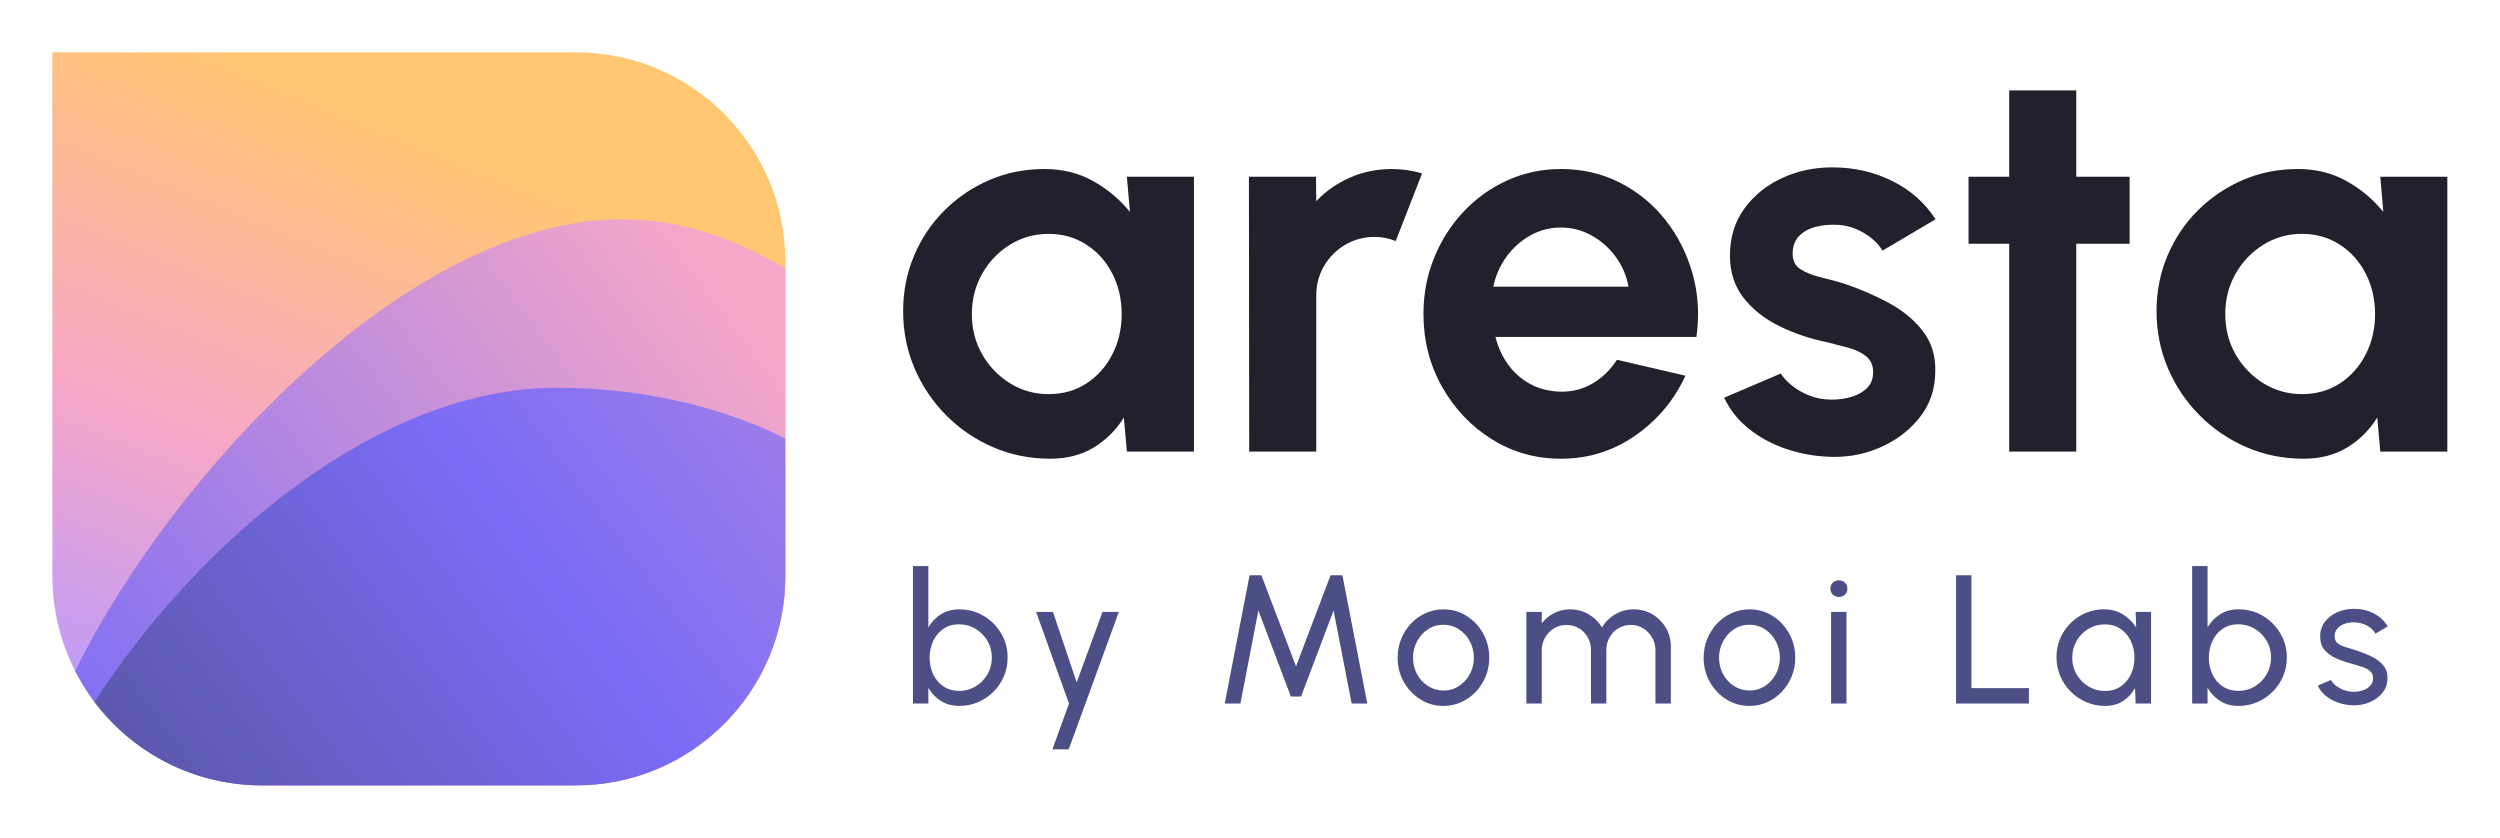
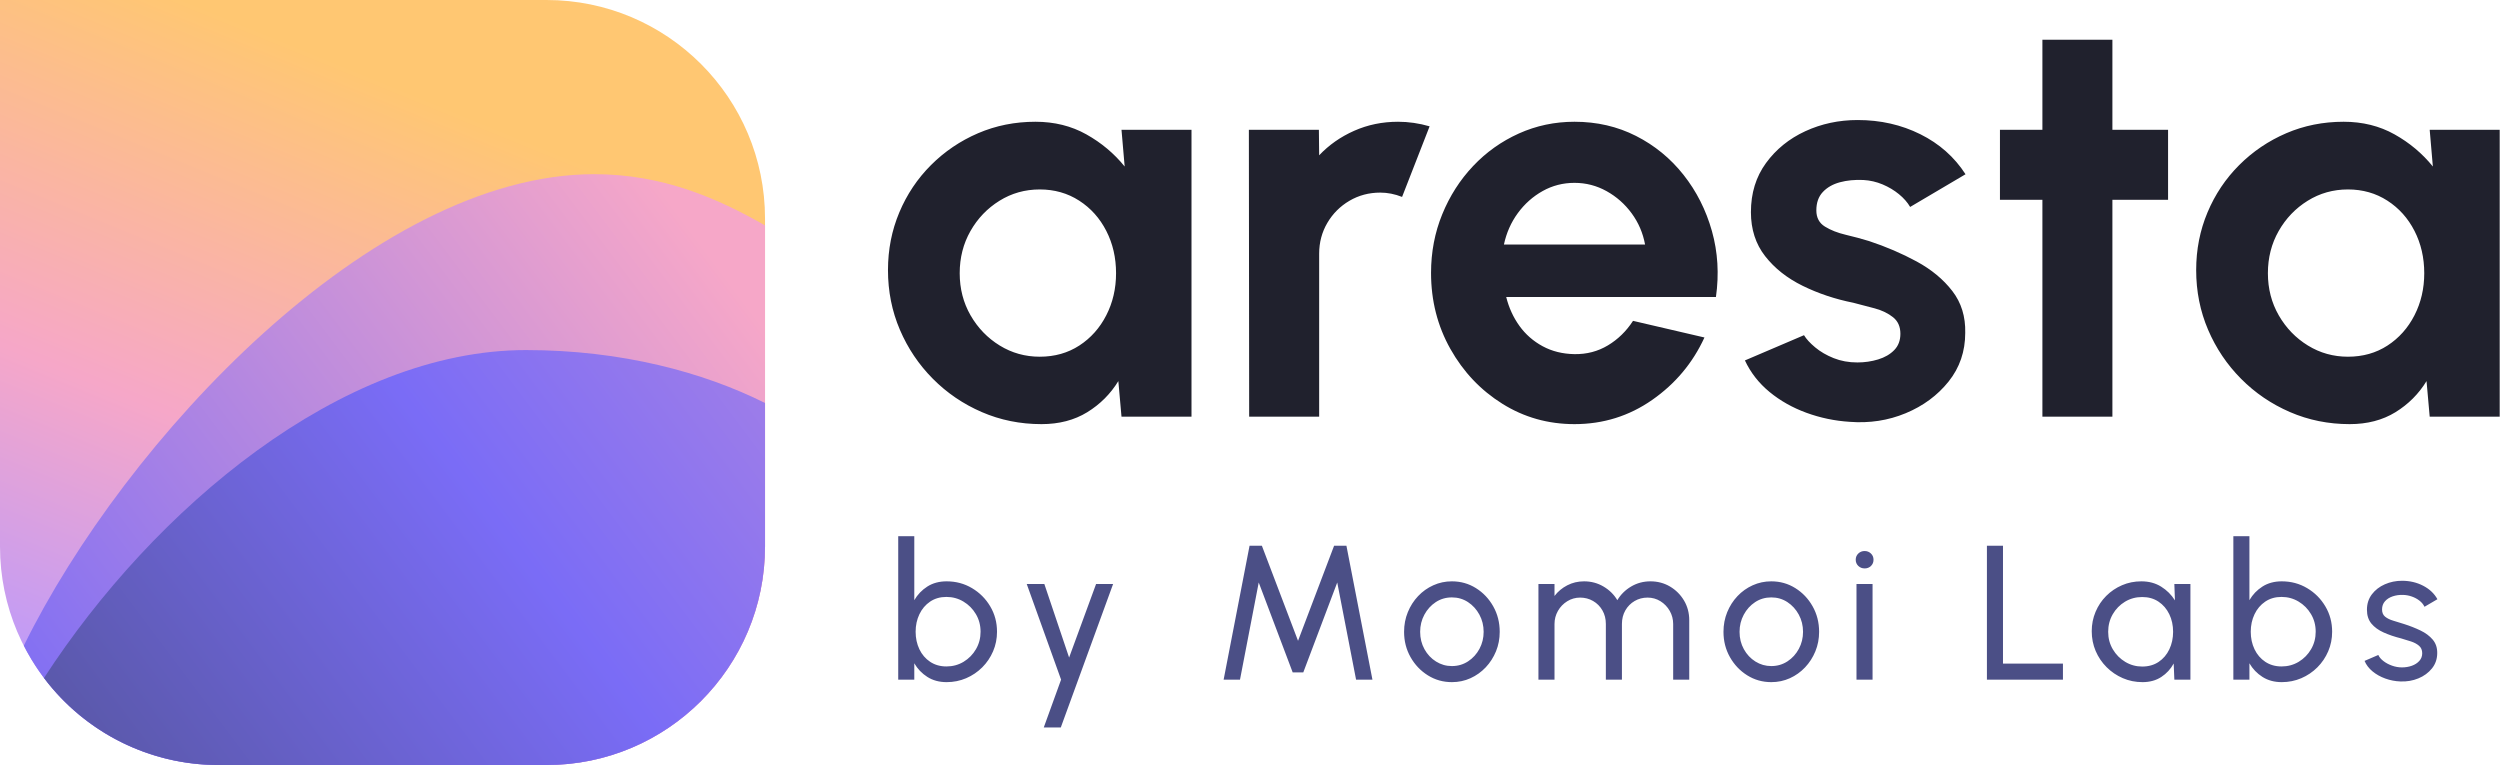
- <svg xmlns="http://www.w3.org/2000/svg" viewBox="0 0 1528 512" role="img" aria-label="Aresta">
+ <svg xmlns="http://www.w3.org/2000/svg" viewBox="32 32 1464 448" role="img" aria-label="Aresta">
  <defs>
    <linearGradient id="aresta-lockup-light-sky" gradientUnits="userSpaceOnUse" x1="290" y1="32" x2="110" y2="470">
      <stop offset="0.12" stop-color="#FFC772" />
      <stop offset="0.6" stop-color="#F6A7C8" />
      <stop offset="1" stop-color="#B799FF" />
    </linearGradient>
    <linearGradient id="aresta-lockup-light-mid" gradientUnits="userSpaceOnUse" x1="40" y1="470" x2="440" y2="170">
      <stop stop-color="#7A6CF6" />
      <stop offset="1" stop-color="#F6A7C8" />
    </linearGradient>
    <linearGradient id="aresta-lockup-light-base" gradientUnits="userSpaceOnUse" x1="20" y1="600" x2="820" y2="0">
      <stop stop-color="#4B4F86" />
      <stop offset="0.4" stop-color="#7A6CF6" />
      <stop offset="1" stop-color="#F6A7C8" />
    </linearGradient>
  </defs>
  <path fill="url(#aresta-lockup-light-sky)" d="M32 32H352A128 128 0 0 1 480 160V352A128 128 0 0 1 352 480H160A128 128 0 0 1 32 352Z" />
  <path fill="url(#aresta-lockup-light-mid)" d="M45.95 410.11C105 290 250 134 380 134C420 134 452 148 480 164V352A128 128 0 0 1 352 480H160A128 128 0 0 1 45.95 410.11Z" />
  <path fill="url(#aresta-lockup-light-base)" d="M57.77 429.03C122 330 232 237 340 237C396 237 444 250 480 268V352A128 128 0 0 1 352 480H160A128 128 0 0 1 57.77 429.03Z" />
  <path fill="#20212D" d="M688.75 108H729.74V276H688.75L686.9 255.17Q680.02 266.42 668.68 273.4Q657.34 280.37 641.88 280.37Q623.23 280.37 606.94 273.31Q590.64 266.26 578.29 253.82Q565.94 241.39 558.97 225.1Q552 208.8 552 190.15Q552 172.18 558.64 156.38Q565.27 140.59 577.2 128.66Q589.13 116.74 604.75 110.02Q620.38 103.3 638.35 103.3Q654.98 103.3 668.17 110.69Q681.36 118.08 690.6 129.5ZM640.87 240.89Q653.98 240.89 664.06 234.34Q674.14 227.78 679.85 216.61Q685.56 205.44 685.56 192Q685.56 178.39 679.85 167.22Q674.14 156.05 663.97 149.5Q653.81 142.94 640.87 142.94Q627.94 142.94 617.27 149.58Q606.6 156.22 600.3 167.3Q594 178.39 594 192Q594 205.61 600.38 216.7Q606.77 227.78 617.44 234.34Q628.1 240.89 640.87 240.89ZM763.51 276 763.34 108H804.34L804.5 122.95Q813.07 113.88 825 108.59Q836.93 103.3 850.7 103.3Q859.94 103.3 869.18 105.98L853.06 147.31Q846.67 144.79 840.29 144.79Q830.38 144.79 822.23 149.58Q814.08 154.37 809.29 162.52Q804.5 170.66 804.5 180.58V276ZM954.02 280.37Q930.84 280.37 911.77 268.44Q892.7 256.51 881.36 236.35Q870.02 216.19 870.02 191.83Q870.02 173.52 876.58 157.48Q883.13 141.43 894.64 129.25Q906.14 117.07 921.43 110.18Q936.72 103.3 954.02 103.3Q973.68 103.3 990.06 111.61Q1006.44 119.93 1017.86 134.38Q1029.29 148.82 1034.5 167.3Q1039.7 185.78 1036.85 205.94H914.04Q916.39 215.35 921.77 222.83Q927.14 230.3 935.38 234.76Q943.61 239.21 954.02 239.38Q964.78 239.54 973.6 234.25Q982.42 228.96 988.3 219.89L1030.13 229.63Q1019.88 251.98 999.55 266.17Q979.22 280.37 954.02 280.37ZM912.7 175.2H995.35Q993.5 165.12 987.54 156.97Q981.58 148.82 972.84 143.95Q964.1 139.08 954.02 139.08Q943.94 139.08 935.38 143.87Q926.81 148.66 920.84 156.8Q914.88 164.95 912.7 175.2ZM1115.14 279.02Q1102.03 278.18 1089.85 273.73Q1077.67 269.28 1068.26 261.55Q1058.86 253.82 1053.82 243.07L1088.42 228.29Q1090.44 231.65 1094.98 235.43Q1099.51 239.21 1105.81 241.73Q1112.11 244.25 1119.67 244.25Q1126.06 244.25 1131.85 242.48Q1137.65 240.72 1141.26 237.02Q1144.87 233.33 1144.87 227.45Q1144.87 221.23 1140.59 217.79Q1136.3 214.34 1129.84 212.58Q1123.37 210.82 1117.32 209.3Q1101.36 206.11 1087.67 199.39Q1073.98 192.67 1065.66 182Q1057.34 171.34 1057.34 156.22Q1057.34 139.58 1066.16 127.49Q1074.98 115.39 1089.18 108.84Q1103.38 102.29 1119.84 102.29Q1139.83 102.29 1156.55 110.6Q1173.26 118.92 1183.01 134.04L1150.58 153.19Q1148.23 149.16 1144.03 145.72Q1139.83 142.27 1134.46 140Q1129.08 137.74 1123.2 137.4Q1115.64 137.06 1109.42 138.74Q1103.21 140.42 1099.43 144.46Q1095.65 148.49 1095.65 155.21Q1095.65 161.59 1100.69 164.7Q1105.73 167.81 1112.87 169.49Q1120.01 171.17 1126.56 173.18Q1141.34 178.06 1154.36 185.11Q1167.38 192.17 1175.28 202.42Q1183.18 212.66 1182.84 226.94Q1182.84 243.24 1173.1 255.42Q1163.35 267.6 1147.98 273.98Q1132.61 280.37 1115.14 279.02ZM1301.62 148.99H1269.02V276H1228.03V148.99H1203.17V108H1228.03V55.25H1269.02V108H1301.62ZM1454.83 108H1495.82V276H1454.83L1452.98 255.17Q1446.1 266.42 1434.76 273.4Q1423.42 280.37 1407.96 280.37Q1389.31 280.37 1373.02 273.31Q1356.72 266.26 1344.37 253.82Q1332.02 241.39 1325.05 225.1Q1318.08 208.8 1318.08 190.15Q1318.08 172.18 1324.72 156.38Q1331.35 140.59 1343.28 128.66Q1355.21 116.74 1370.83 110.02Q1386.46 103.3 1404.43 103.3Q1421.06 103.3 1434.25 110.69Q1447.44 118.08 1456.68 129.5ZM1406.95 240.89Q1420.06 240.89 1430.14 234.34Q1440.22 227.78 1445.93 216.61Q1451.64 205.44 1451.64 192Q1451.64 178.39 1445.93 167.22Q1440.22 156.05 1430.05 149.5Q1419.89 142.94 1406.95 142.94Q1394.02 142.94 1383.35 149.58Q1372.68 156.22 1366.38 167.3Q1360.08 178.39 1360.08 192Q1360.08 205.61 1366.46 216.7Q1372.85 227.78 1383.52 234.34Q1394.18 240.89 1406.95 240.89Z" />
  <path fill="#4B4F86" d="M586.34 372.43Q594.51 372.43 601.2 376.41Q607.9 380.38 611.87 387.08Q615.85 393.77 615.85 401.94Q615.85 408.05 613.55 413.4Q611.26 418.74 607.2 422.8Q603.14 426.86 597.79 429.16Q592.44 431.46 586.34 431.46Q579.84 431.46 575.05 428.4Q570.26 425.35 567.41 420.42V430H558V346H567.41V383.46Q570.26 378.54 575.05 375.48Q579.84 372.43 586.34 372.43ZM586.22 422.27Q591.77 422.27 596.3 419.53Q600.84 416.78 603.53 412.16Q606.22 407.54 606.22 401.94Q606.22 396.23 603.47 391.61Q600.73 386.99 596.19 384.28Q591.66 381.56 586.22 381.56Q580.74 381.56 576.68 384.3Q572.62 387.05 570.4 391.7Q568.19 396.34 568.19 401.94Q568.19 407.6 570.4 412.22Q572.62 416.84 576.7 419.56Q580.79 422.27 586.22 422.27ZM673.86 374H683.83L653.2 458H643.23L653.37 430L633.26 374H643.57L658.07 417.06ZM748.56 430 763.74 351.6H770.96L792.13 407.26L813.24 351.6H820.47L835.7 430H826.12L815.09 373.1L795.21 425.74H788.99L769.11 373.1L758.14 430ZM882.23 431.46Q874.5 431.46 868.15 427.48Q861.79 423.5 858.01 416.81Q854.23 410.12 854.23 402Q854.23 395.84 856.42 390.49Q858.6 385.14 862.44 381.08Q866.27 377.02 871.37 374.73Q876.46 372.43 882.23 372.43Q889.96 372.43 896.32 376.41Q902.67 380.38 906.45 387.1Q910.23 393.82 910.23 402Q910.23 408.1 908.05 413.42Q905.86 418.74 902.03 422.8Q898.19 426.86 893.12 429.16Q888.06 431.46 882.23 431.46ZM882.23 422.05Q887.5 422.05 891.72 419.28Q895.95 416.5 898.39 411.94Q900.82 407.38 900.82 402Q900.82 396.51 898.33 391.92Q895.84 387.33 891.64 384.58Q887.44 381.84 882.23 381.84Q876.97 381.84 872.77 384.61Q868.57 387.38 866.1 391.98Q863.64 396.57 863.64 402Q863.64 407.6 866.16 412.16Q868.68 416.73 872.94 419.39Q877.19 422.05 882.23 422.05ZM932.91 430V374H942.32V381Q945.29 377.08 949.79 374.76Q954.3 372.43 959.62 372.43Q965.84 372.43 970.99 375.46Q976.14 378.48 979.11 383.46Q982.08 378.48 987.2 375.46Q992.33 372.43 998.49 372.43Q1004.81 372.43 1009.97 375.48Q1015.12 378.54 1018.17 383.69Q1021.22 388.84 1021.22 395.17V430H1011.81V397.41Q1011.81 393.26 1009.8 389.74Q1007.78 386.21 1004.37 384.08Q1000.95 381.95 996.81 381.95Q992.66 381.95 989.25 383.94Q985.83 385.93 983.81 389.43Q981.8 392.93 981.8 397.41V430H972.39V397.41Q972.39 392.93 970.37 389.43Q968.36 385.93 964.91 383.94Q961.47 381.95 957.33 381.95Q953.24 381.95 949.79 384.08Q946.35 386.21 944.33 389.74Q942.32 393.26 942.32 397.41V430ZM1069.27 431.46Q1061.54 431.46 1055.18 427.48Q1048.83 423.5 1045.05 416.81Q1041.27 410.12 1041.27 402Q1041.27 395.84 1043.45 390.49Q1045.64 385.14 1049.47 381.08Q1053.31 377.02 1058.4 374.73Q1063.5 372.43 1069.27 372.43Q1077 372.43 1083.35 376.41Q1089.71 380.38 1093.49 387.1Q1097.27 393.82 1097.27 402Q1097.27 408.1 1095.08 413.42Q1092.9 418.74 1089.06 422.8Q1085.23 426.86 1080.16 429.16Q1075.09 431.46 1069.27 431.46ZM1069.27 422.05Q1074.53 422.05 1078.76 419.28Q1082.99 416.5 1085.42 411.94Q1087.86 407.38 1087.86 402Q1087.86 396.51 1085.37 391.92Q1082.88 387.33 1078.68 384.58Q1074.48 381.84 1069.27 381.84Q1064 381.84 1059.8 384.61Q1055.6 387.38 1053.14 391.98Q1050.68 396.57 1050.68 402Q1050.68 407.6 1053.2 412.16Q1055.72 416.73 1059.97 419.39Q1064.23 422.05 1069.27 422.05ZM1119.16 374H1128.57V430H1119.16ZM1123.98 364.87Q1121.74 364.87 1120.23 363.42Q1118.71 361.96 1118.71 359.78Q1118.71 357.59 1120.23 356.14Q1121.74 354.68 1123.92 354.68Q1126.11 354.68 1127.62 356.14Q1129.13 357.59 1129.13 359.78Q1129.13 361.96 1127.65 363.42Q1126.16 364.87 1123.98 364.87ZM1195.54 430V351.6H1204.95V420.59H1240.06V430ZM1305.3 374H1314.71V430H1305.3L1304.91 420.54Q1302.28 425.41 1297.66 428.43Q1293.04 431.46 1286.65 431.46Q1280.49 431.46 1275.12 429.13Q1269.74 426.81 1265.62 422.69Q1261.51 418.58 1259.21 413.2Q1256.92 407.82 1256.92 401.61Q1256.92 395.62 1259.16 390.3Q1261.4 384.98 1265.4 380.97Q1269.4 376.97 1274.67 374.7Q1279.93 372.43 1285.98 372.43Q1292.59 372.43 1297.57 375.54Q1302.56 378.65 1305.64 383.58ZM1286.48 422.33Q1292.03 422.33 1296.09 419.61Q1300.15 416.9 1302.36 412.25Q1304.57 407.6 1304.57 402Q1304.57 396.29 1302.33 391.67Q1300.09 387.05 1296.03 384.33Q1291.97 381.62 1286.48 381.62Q1280.94 381.62 1276.4 384.36Q1271.87 387.1 1269.21 391.72Q1266.55 396.34 1266.55 402Q1266.55 407.66 1269.29 412.28Q1272.04 416.9 1276.57 419.61Q1281.11 422.33 1286.48 422.33ZM1368.19 372.43Q1376.36 372.43 1383.05 376.41Q1389.75 380.38 1393.72 387.08Q1397.7 393.77 1397.7 401.94Q1397.7 408.05 1395.4 413.4Q1393.11 418.74 1389.05 422.8Q1384.99 426.86 1379.64 429.16Q1374.29 431.46 1368.19 431.46Q1361.69 431.46 1356.9 428.4Q1352.11 425.35 1349.26 420.42V430H1339.85V346H1349.26V383.46Q1352.11 378.54 1356.9 375.48Q1361.69 372.43 1368.19 372.43ZM1368.07 422.27Q1373.62 422.27 1378.15 419.53Q1382.69 416.78 1385.38 412.16Q1388.07 407.54 1388.07 401.94Q1388.07 396.23 1385.32 391.61Q1382.58 386.99 1378.04 384.28Q1373.51 381.56 1368.07 381.56Q1362.59 381.56 1358.53 384.3Q1354.47 387.05 1352.25 391.7Q1350.04 396.34 1350.04 401.94Q1350.04 407.6 1352.25 412.22Q1354.47 416.84 1358.55 419.56Q1362.64 422.27 1368.07 422.27ZM1437.68 431.06Q1433.14 430.9 1428.86 429.36Q1424.58 427.82 1421.36 425.16Q1418.14 422.5 1416.68 419.02L1424.74 415.55Q1425.58 417.46 1427.77 419.14Q1429.95 420.82 1432.81 421.82Q1435.66 422.83 1438.58 422.83Q1441.66 422.83 1444.34 421.88Q1447.03 420.93 1448.74 419.05Q1450.45 417.18 1450.45 414.54Q1450.45 411.74 1448.57 410.15Q1446.7 408.55 1443.87 407.63Q1441.04 406.7 1438.13 405.86Q1432.36 404.41 1427.82 402.36Q1423.29 400.32 1420.68 397.16Q1418.08 393.99 1418.08 389.06Q1418.08 383.86 1420.96 380.05Q1423.85 376.24 1428.55 374.17Q1433.26 372.1 1438.63 372.1Q1445.41 372.1 1451.01 375.01Q1456.61 377.92 1459.35 382.9L1451.79 387.33Q1450.84 385.31 1448.88 383.77Q1446.92 382.23 1444.4 381.34Q1441.88 380.44 1439.25 380.38Q1436 380.27 1433.17 381.22Q1430.34 382.18 1428.64 384.11Q1426.93 386.04 1426.93 388.9Q1426.93 391.7 1428.75 393.15Q1430.57 394.61 1433.51 395.48Q1436.45 396.34 1439.92 397.46Q1445.02 399.09 1449.44 401.22Q1453.86 403.34 1456.58 406.54Q1459.3 409.73 1459.24 414.43Q1459.24 419.58 1456.16 423.42Q1453.08 427.26 1448.18 429.27Q1443.28 431.29 1437.68 431.06Z" />
</svg>
